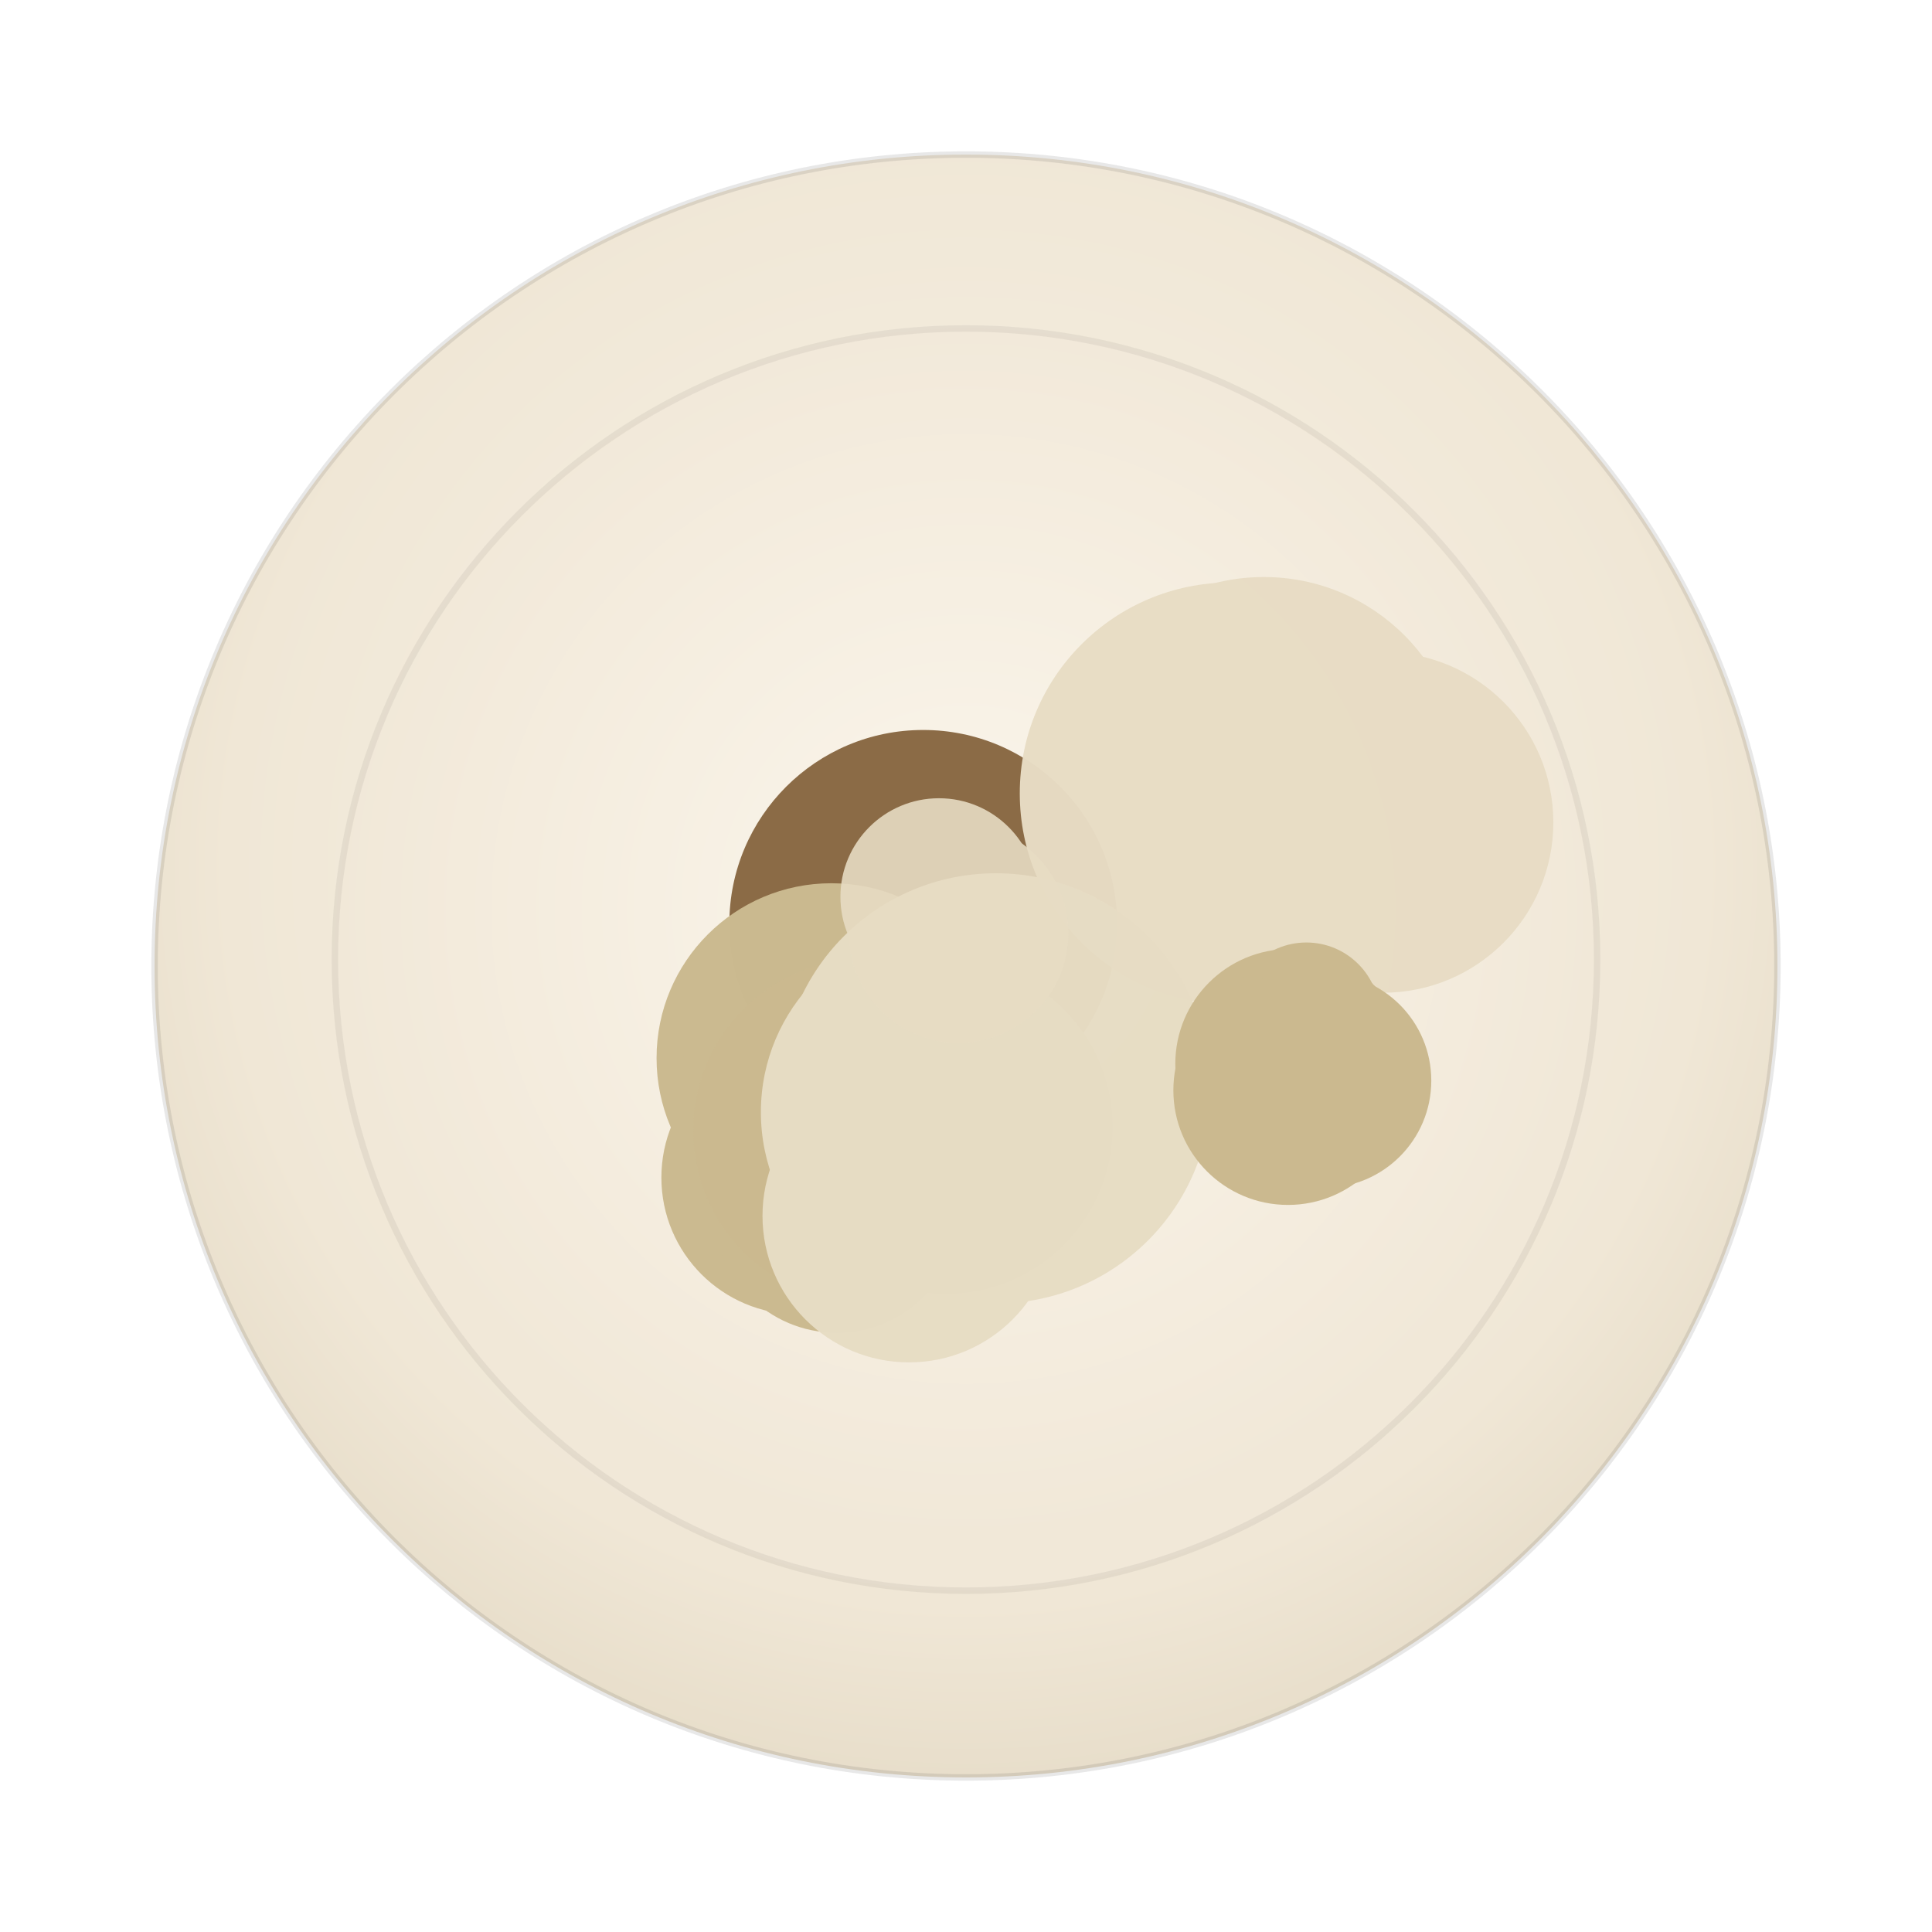
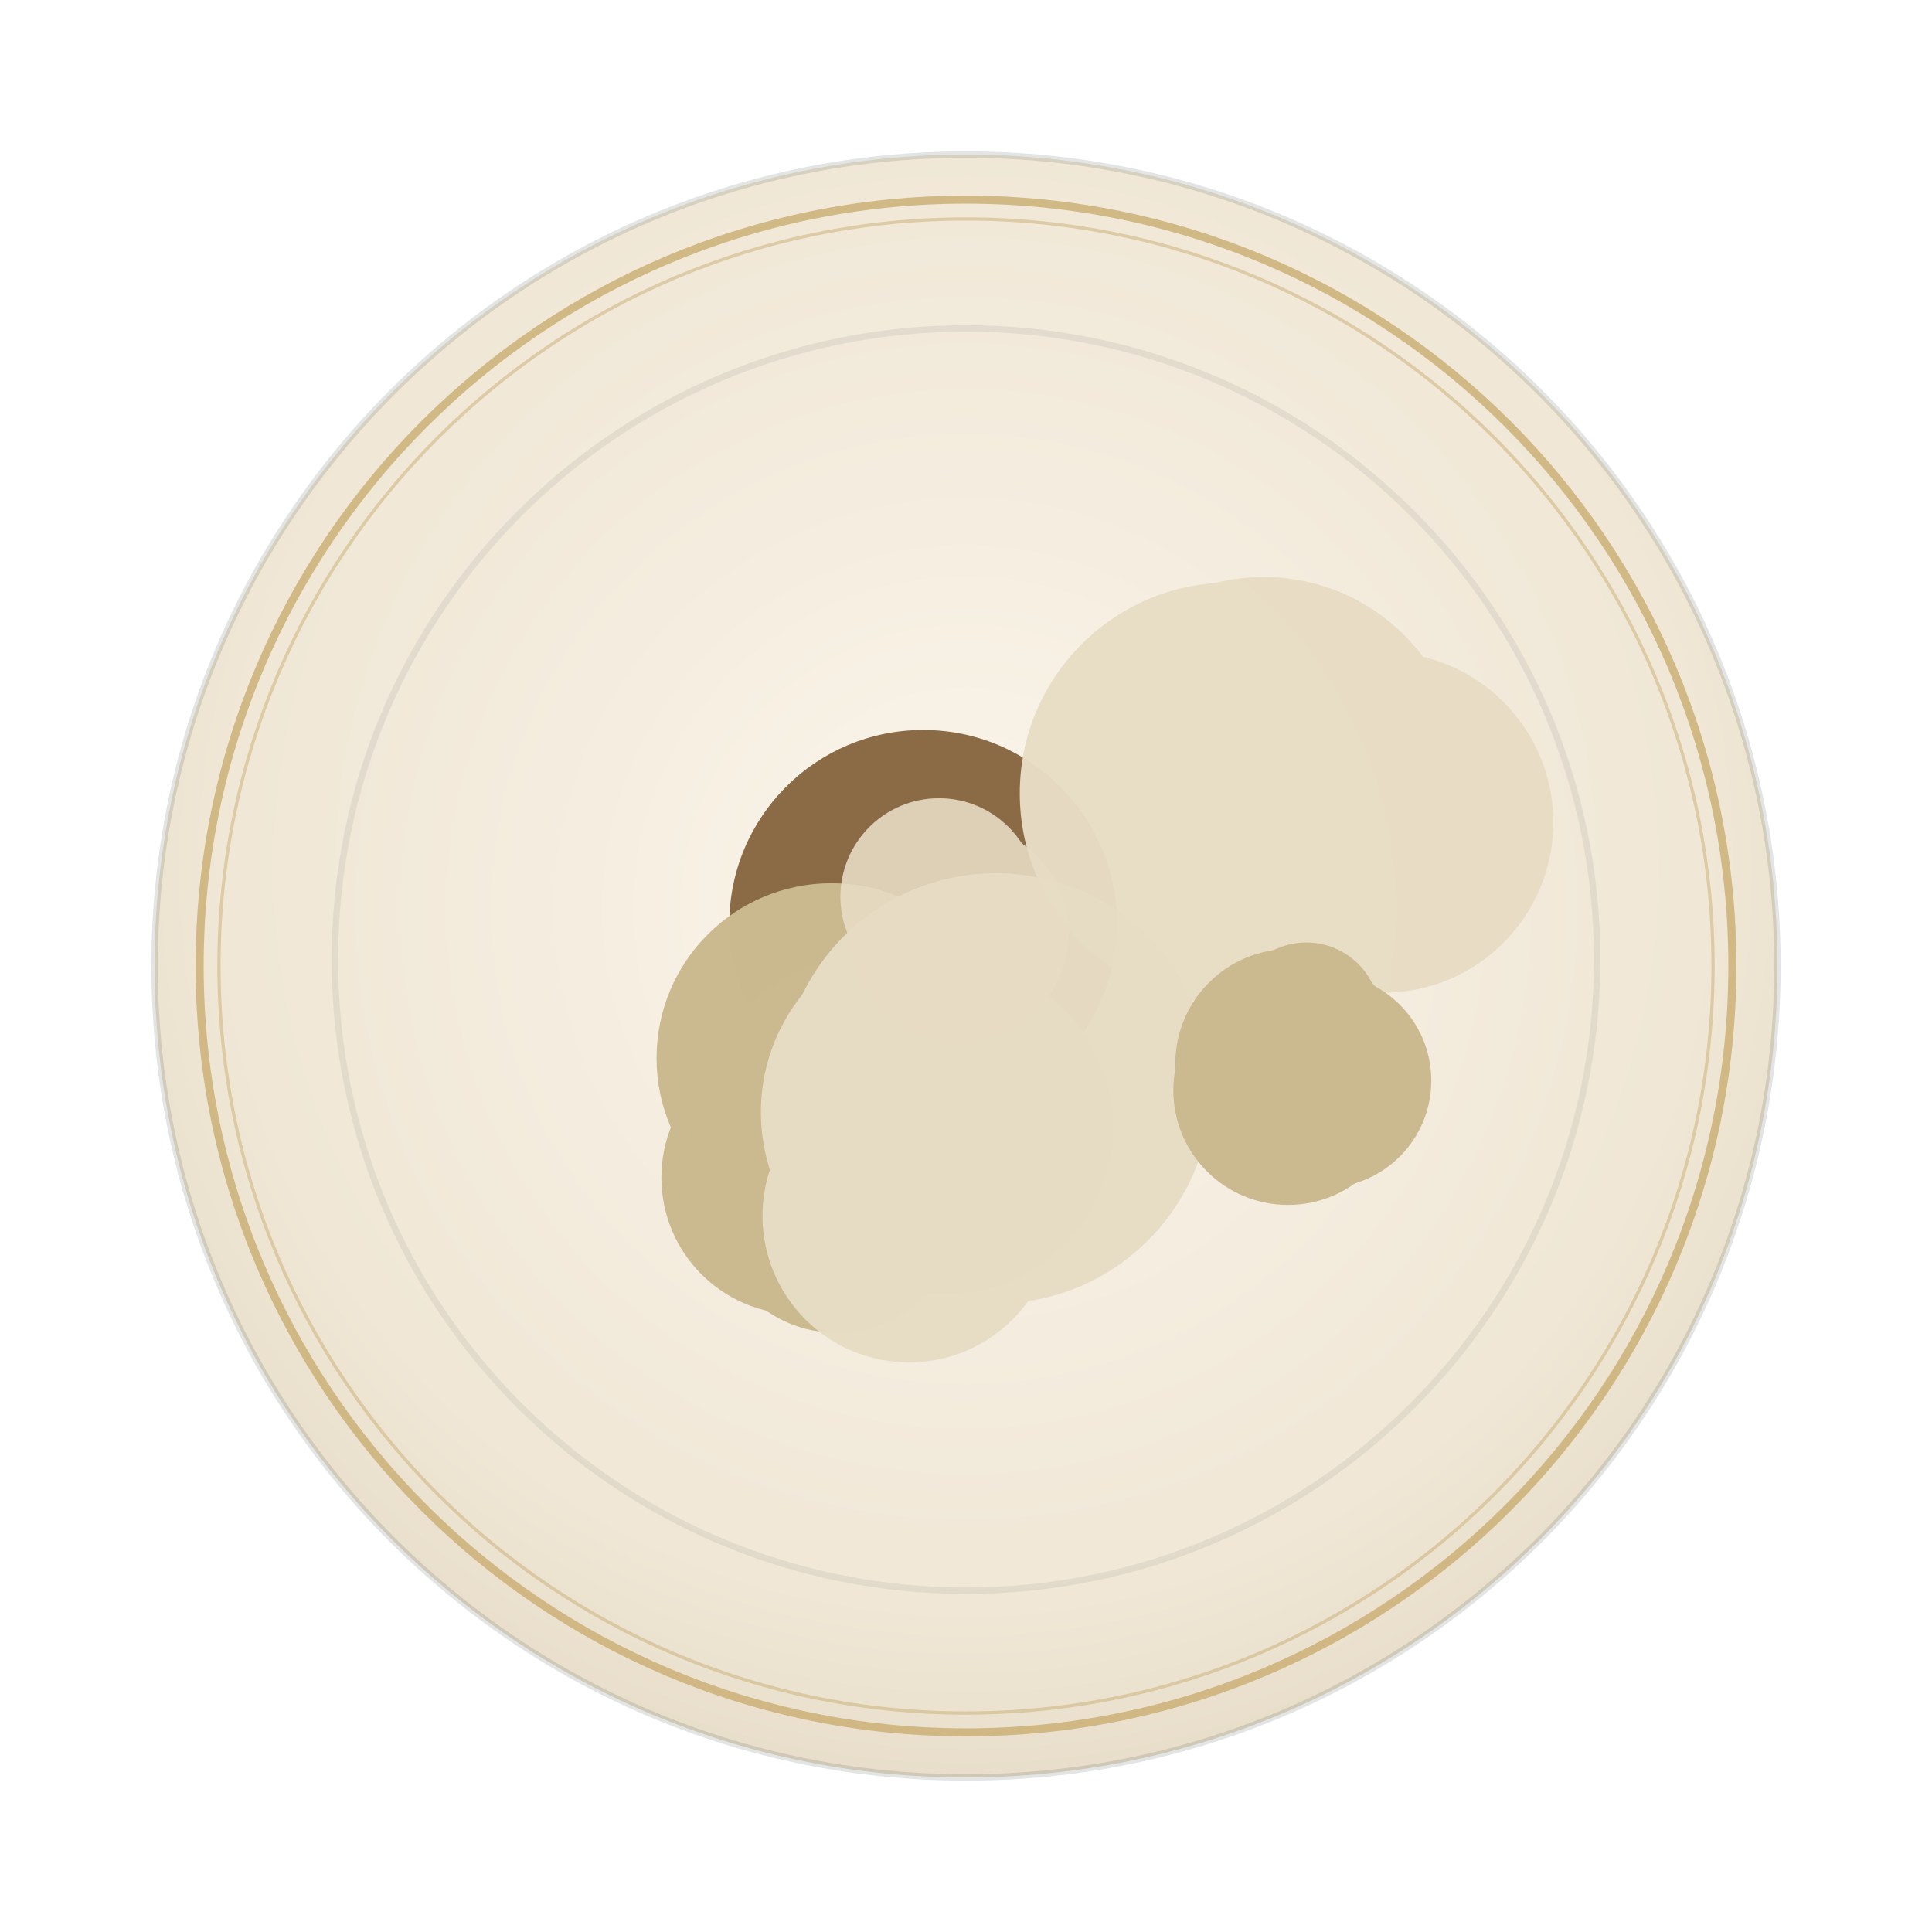
<svg xmlns="http://www.w3.org/2000/svg" width="600" height="600" viewBox="0 0 600 600">
  <defs>
    <radialGradient id="plate" cx="50%" cy="44%" r="58%">
      <stop offset="0%" stop-color="#f8f2e7" />
      <stop offset="78%" stop-color="#f0e7d6" />
      <stop offset="100%" stop-color="#e6dcc8" />
    </radialGradient>
    <radialGradient id="well" cx="50%" cy="46%" r="50%">
      <stop offset="0%" stop-color="#fbf6ec" />
      <stop offset="100%" stop-color="#f1e8d8" />
    </radialGradient>
  </defs>
  <circle cx="300" cy="300" r="252" fill="url(#plate)" />
-   <circle cx="300" cy="300" r="252" fill="none" stroke="rgba(26,25,22,0.10)" stroke-width="2" />
+   <circle cx="300" cy="300" r="252" fill="none" stroke="rgba(22,35,30,0.12)" stroke-width="2" />
+   <circle cx="300" cy="300" r="238" fill="none" stroke="#C7A96B" stroke-opacity="0.75" stroke-width="2.5" />
+   <circle cx="300" cy="300" r="232" fill="none" stroke="#C7A96B" stroke-opacity="0.45" stroke-width="1" />
  <circle cx="300" cy="298" r="196" fill="url(#well)" />
-   <circle cx="300" cy="298" r="196" fill="none" stroke="rgba(26,25,22,0.06)" stroke-width="2" />
+   <circle cx="300" cy="298" r="196" fill="none" stroke="rgba(22,35,30,0.07)" stroke-width="2" />
  <g>
    <g opacity="0.99">
      <circle cx="293.1" cy="293.3" r="50.1" fill="#8a6a45" />
      <circle cx="286.6" cy="292.6" r="37.7" fill="#8a6a45" />
      <circle cx="286.7" cy="286.9" r="60.2" fill="#8a6a45" />
    </g>
    <g opacity="0.99">
      <circle cx="247.9" cy="365.7" r="42.5" fill="#cbb98f" />
      <circle cx="258.2" cy="328.6" r="54.3" fill="#cbb98f" />
      <circle cx="253.5" cy="327.0" r="41.2" fill="#cbb98f" />
      <circle cx="259.8" cy="375.7" r="38.2" fill="#cbb98f" />
      <circle cx="263.7" cy="357.3" r="45.6" fill="#cbb98f" />
    </g>
    <g opacity="0.97">
      <circle cx="404.6" cy="275.4" r="33.8" fill="#e7dcc4" />
      <circle cx="392.5" cy="240.9" r="61.7" fill="#e7dcc4" />
      <circle cx="382.2" cy="246.4" r="65.5" fill="#e7dcc4" />
      <circle cx="429.5" cy="255.4" r="52.9" fill="#e7dcc4" />
      <circle cx="401.8" cy="258.2" r="33.0" fill="#e7dcc4" />
    </g>
    <g opacity="0.94">
      <circle cx="293.7" cy="350.0" r="51.8" fill="#cbb98f" />
      <circle cx="268.8" cy="352.4" r="46.5" fill="#cbb98f" />
      <circle cx="262.1" cy="356.1" r="30.7" fill="#cbb98f" />
      <circle cx="280.8" cy="338.6" r="38.3" fill="#cbb98f" />
      <circle cx="268.7" cy="351.1" r="53.4" fill="#cbb98f" />
    </g>
    <g opacity="0.98">
      <circle cx="309.3" cy="338.0" r="66.8" fill="#e7dcc4" />
      <circle cx="282.3" cy="377.6" r="45.5" fill="#e7dcc4" />
      <circle cx="294.6" cy="345.4" r="58.3" fill="#e7dcc4" />
      <circle cx="287.1" cy="353.6" r="46.9" fill="#e7dcc4" />
    </g>
    <g opacity="0.89">
      <circle cx="291.6" cy="278.5" r="30.6" fill="#e7dcc4" />
      <circle cx="297.7" cy="289.8" r="34.1" fill="#e7dcc4" />
      <circle cx="295.0" cy="289.2" r="21.1" fill="#e7dcc4" />
      <circle cx="291.5" cy="288.8" r="19.0" fill="#e7dcc4" />
    </g>
    <g opacity="1.00">
      <circle cx="411.2" cy="335.6" r="33.3" fill="#cbb98f" />
      <circle cx="400.7" cy="330.4" r="35.7" fill="#cbb98f" />
      <circle cx="405.7" cy="315.5" r="22.8" fill="#cbb98f" />
      <circle cx="408.6" cy="330.1" r="25.3" fill="#cbb98f" />
      <circle cx="400.0" cy="338.6" r="35.6" fill="#cbb98f" />
    </g>
  </g>
</svg>
